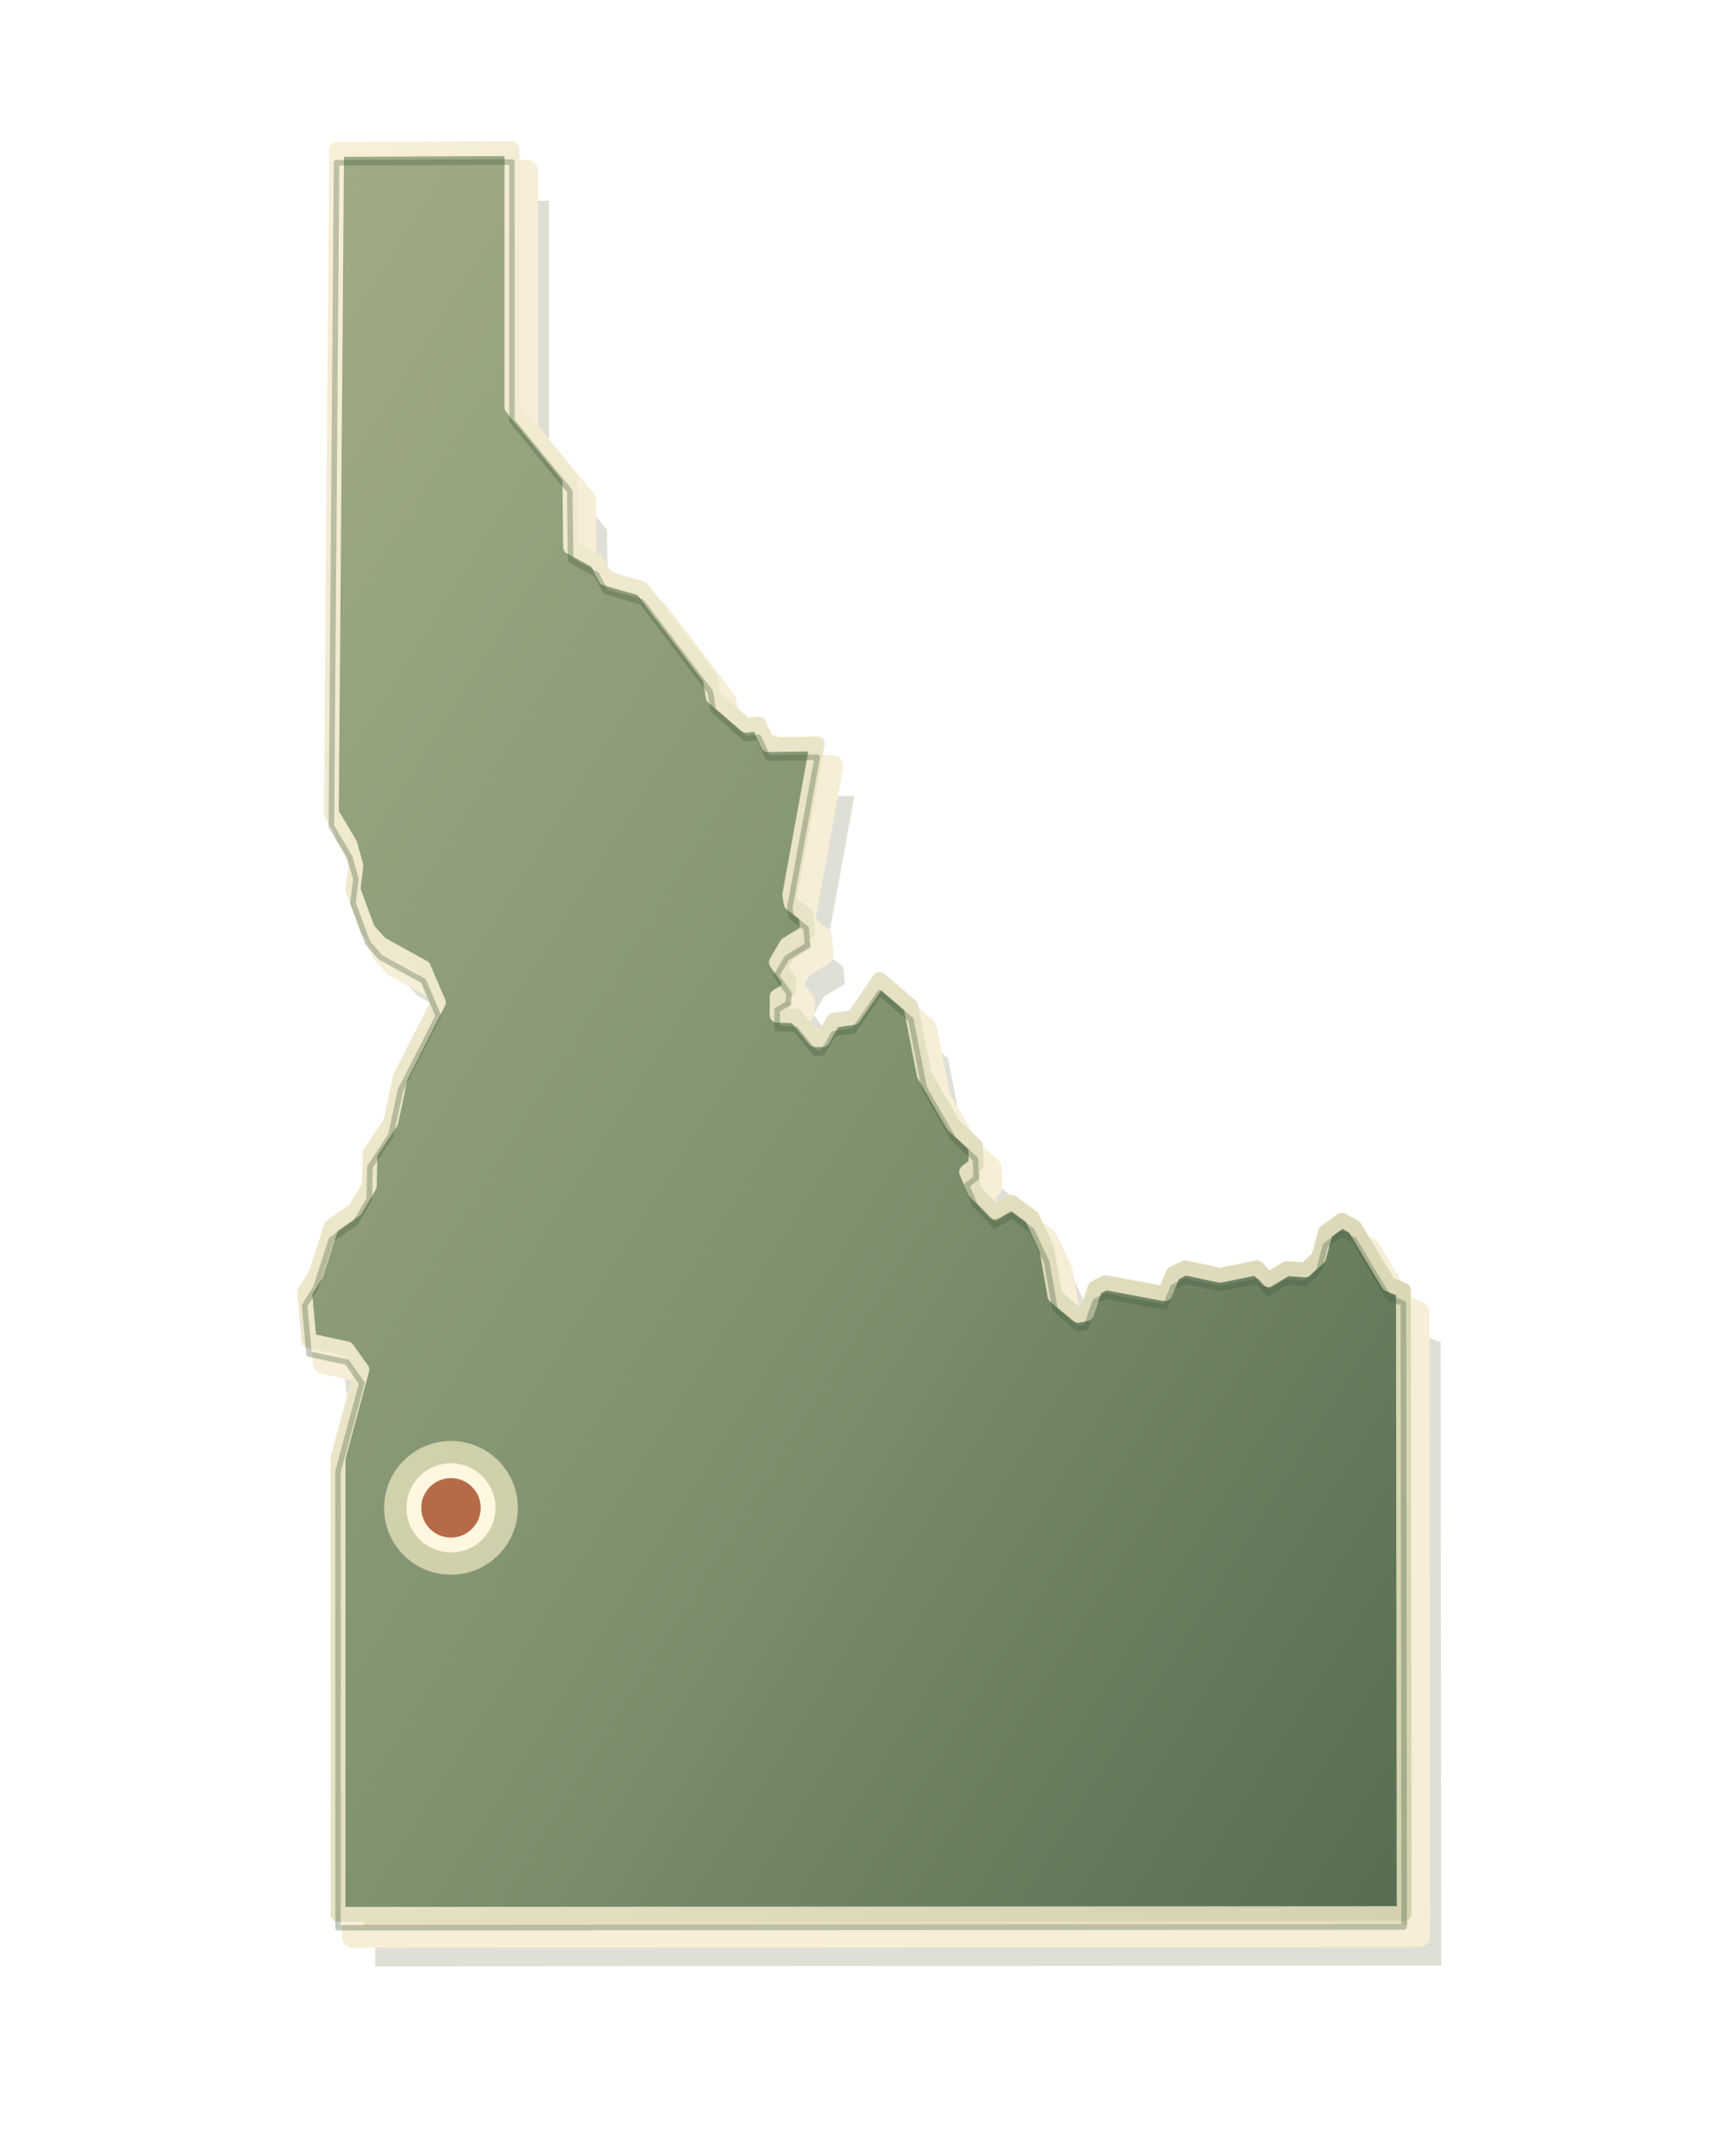
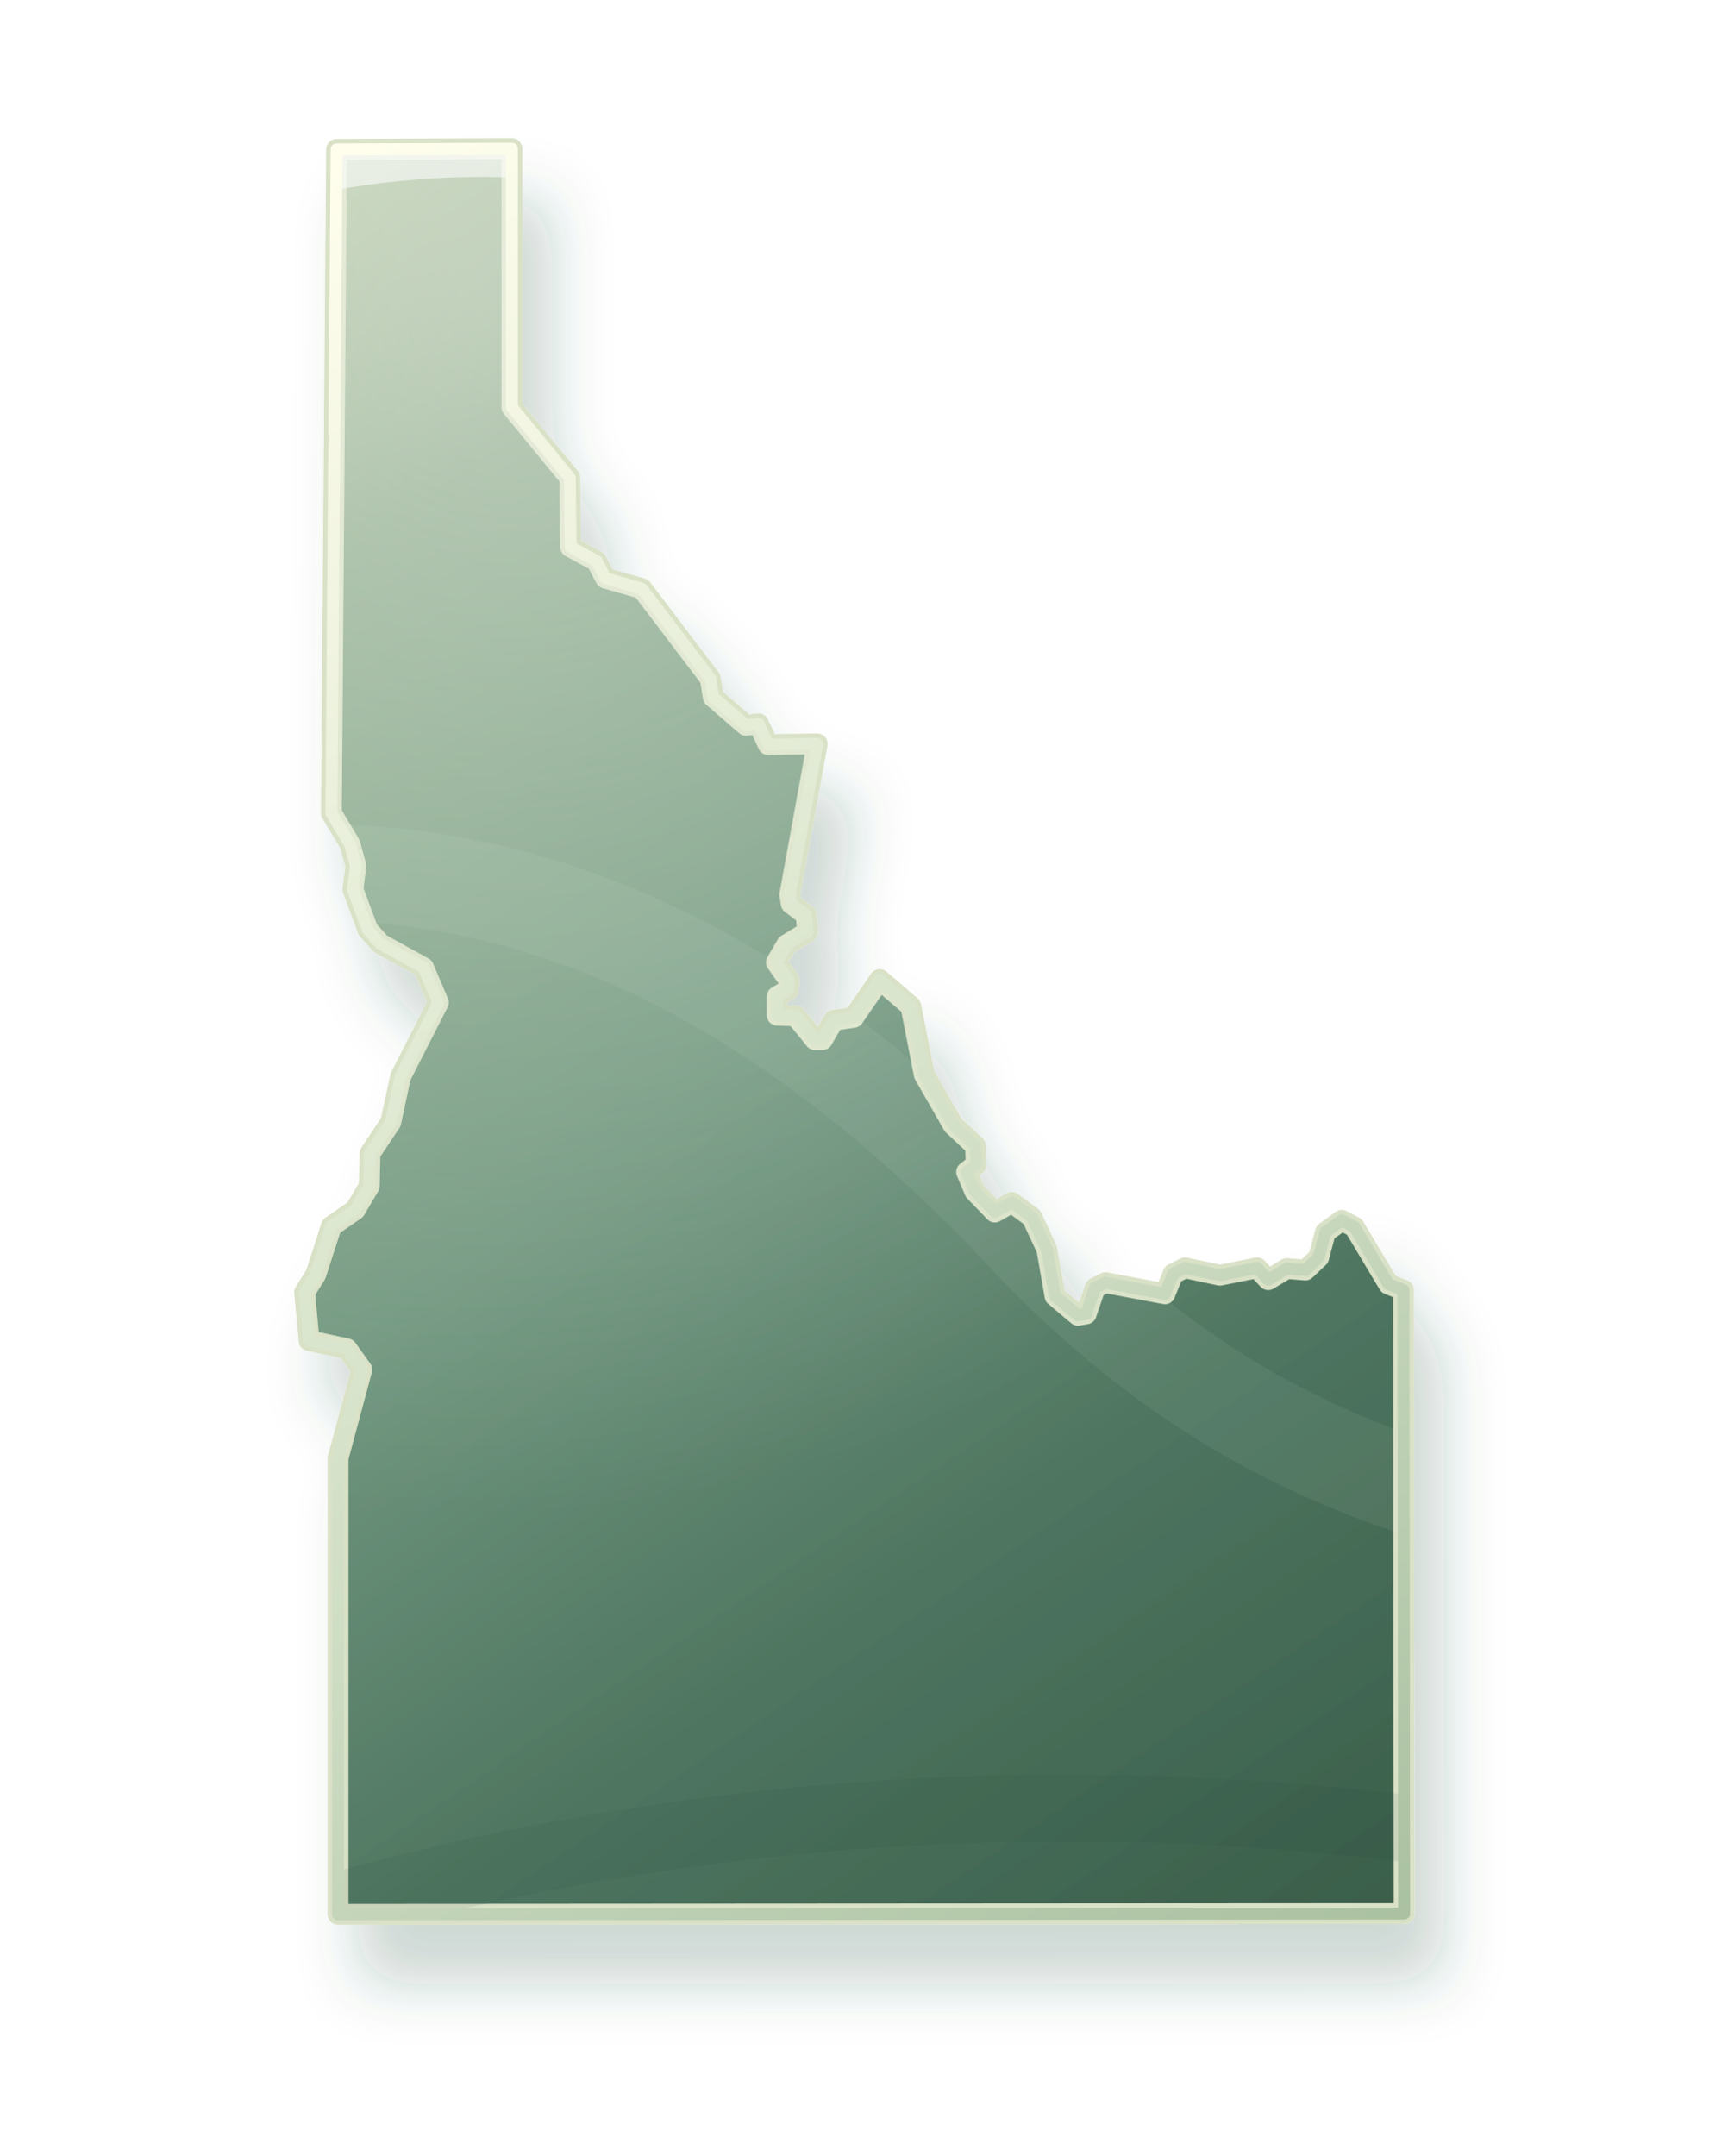
- <svg xmlns="http://www.w3.org/2000/svg" viewBox="0 0 230 290" width="230" height="290" fill="none" role="img" aria-labelledby="title desc">
+ <svg xmlns="http://www.w3.org/2000/svg" viewBox="0 0 230 290" width="230" height="290" fill="none" aria-hidden="true">
  <defs>
-     <linearGradient id="idaho-relief" x1="0" y1="0" x2="1" y2="1">
-       <stop stop-color="#A1AC87" />
-       <stop offset=".55" stop-color="#7E916F" />
-       <stop offset="1" stop-color="#576D51" />
+     <linearGradient id="enamel" x1="34" y1="22" x2="202" y2="271" gradientUnits="userSpaceOnUse">
+       <stop stop-color="#BBCBAB" />
+       <stop offset=".17" stop-color="#92AE8F" />
+       <stop offset=".46" stop-color="#71977F" />
+       <stop offset=".7" stop-color="#4D745F" />
+       <stop offset="1" stop-color="#345844" />
    </linearGradient>
-     <linearGradient id="idaho-edge" x1="0" y1="0" x2="1" y2="1">
-       <stop stop-color="#F8F0D9" />
-       <stop offset="1" stop-color="#D4D2AE" />
+     <linearGradient id="edge" x1="45" y1="22" x2="194" y2="260" gradientUnits="userSpaceOnUse">
+       <stop stop-color="#FFFEED" />
+       <stop offset=".5" stop-color="#D8E4CC" />
+       <stop offset="1" stop-color="#A9C0A0" />
    </linearGradient>
+     <linearGradient id="gloss" x1="92" y1="20" x2="127" y2="183" gradientUnits="userSpaceOnUse">
+       <stop stop-color="#FFFFFF" stop-opacity=".57" />
+       <stop offset=".38" stop-color="#F8FFED" stop-opacity=".24" />
+       <stop offset="1" stop-color="#FFFFFF" stop-opacity="0" />
+     </linearGradient>
+     <radialGradient id="glow" cx="0" cy="0" r="1" gradientTransform="translate(72 39) rotate(48) scale(160 172)" gradientUnits="userSpaceOnUse">
+       <stop stop-color="#FFFFFF" stop-opacity=".36" />
+       <stop offset="1" stop-color="#F9FFF5" stop-opacity="0" />
+     </radialGradient>
+     <clipPath id="idaho-shape">
+       <path d="M188.9 173.6 L189.0 257.5 L45.5 257.6 L45.5 196.2 L48.7 184.3 L46.7 181.5 L41.6 180.4 L41.0 173.9 L42.5 171.5 L44.6 165.0 L47.8 162.8 L49.7 159.6 L49.8 155.2 L52.6 151.0 L53.9 144.9 L59.0 134.9 L57.0 130.2 L51.2 127.0 L49.5 125.1 L47.5 119.7 L47.9 116.5 L47.1 113.6 L44.6 109.4 L45.3 20.1 L68.9 20.0 L68.9 54.8 L76.7 64.3 L76.8 73.6 L80.3 75.5 L81.5 77.8 L86.4 79.2 L95.6 91.3 L96.0 93.8 L100.4 97.6 L102.1 97.4 L103.4 100.2 L110.0 100.1 L106.3 120.4 L106.5 121.6 L108.5 123.1 L108.7 125.4 L105.9 127.1 L104.5 129.5 L106.2 131.9 L106.1 133.2 L104.6 134.1 L104.6 136.6 L107.1 136.7 L109.7 139.9 L110.7 139.9 L112.2 137.3 L114.9 136.9 L118.4 131.8 L122.6 135.4 L124.4 144.6 L128.3 151.4 L131.3 154.2 L131.4 156.7 L130.1 157.7 L131.2 160.3 L133.9 163.1 L136.2 161.8 L138.9 163.8 L140.9 168.1 L142.0 174.4 L145.1 177.0 L146.2 176.8 L147.4 173.3 L148.8 172.6 L156.8 174.1 L157.9 171.4 L159.5 170.6 L164.2 171.6 L169.2 170.6 L170.7 172.2 L173.2 170.7 L175.7 170.9 L177.5 169.2 L178.4 165.8 L180.6 164.2 L182.3 165.1 L186.9 172.8 L188.9 173.6 Z" />
+     </clipPath>
+     <filter id="cast-shadow" x="-20%" y="-15%" width="150%" height="140%" color-interpolation-filters="sRGB">
+       <feDropShadow dx="4" dy="8" stdDeviation="4" flood-color="#2D4F3E" flood-opacity=".23" />
+     </filter>
  </defs>
-   <path d="M188.9 173.6 L189.0 257.5 L45.5 257.6 L45.5 196.2 L48.7 184.3 L46.7 181.5 L41.6 180.4 L41.0 173.9 L42.5 171.5 L44.6 165.0 L47.8 162.8 L49.7 159.6 L49.8 155.2 L52.6 151.0 L53.9 144.9 L59.0 134.9 L57.0 130.2 L51.2 127.0 L49.5 125.1 L47.5 119.7 L47.9 116.5 L47.1 113.6 L44.6 109.4 L45.3 20.1 L68.9 20.0 L68.9 54.8 L76.7 64.3 L76.8 73.6 L80.3 75.5 L81.5 77.8 L86.4 79.2 L95.6 91.3 L96.0 93.8 L100.4 97.6 L102.1 97.4 L103.4 100.2 L110.0 100.1 L106.3 120.4 L106.5 121.6 L108.5 123.1 L108.7 125.4 L105.9 127.1 L104.5 129.5 L106.2 131.9 L106.1 133.2 L104.6 134.1 L104.6 136.6 L107.1 136.7 L109.7 139.9 L110.7 139.9 L112.2 137.3 L114.9 136.9 L118.4 131.8 L122.6 135.4 L124.4 144.6 L128.3 151.4 L131.3 154.2 L131.4 156.7 L130.1 157.7 L131.2 160.3 L133.9 163.1 L136.2 161.8 L138.9 163.8 L140.9 168.1 L142.0 174.4 L145.1 177.0 L146.2 176.8 L147.4 173.3 L148.8 172.6 L156.8 174.1 L157.9 171.4 L159.5 170.6 L164.2 171.6 L169.2 170.6 L170.7 172.2 L173.2 170.7 L175.7 170.9 L177.5 169.2 L178.4 165.8 L180.6 164.2 L182.3 165.1 L186.9 172.8 L188.9 173.6 Z" transform="translate(5 7)" fill="#817E5D" opacity=".25" />
-   <path d="M188.9 173.6 L189.0 257.5 L45.5 257.6 L45.5 196.2 L48.7 184.3 L46.7 181.5 L41.6 180.4 L41.0 173.9 L42.5 171.5 L44.6 165.0 L47.8 162.8 L49.7 159.6 L49.8 155.2 L52.6 151.0 L53.9 144.9 L59.0 134.9 L57.0 130.2 L51.2 127.0 L49.5 125.1 L47.5 119.7 L47.9 116.5 L47.1 113.6 L44.6 109.4 L45.3 20.1 L68.9 20.0 L68.9 54.8 L76.7 64.3 L76.8 73.6 L80.3 75.5 L81.5 77.8 L86.4 79.2 L95.6 91.3 L96.0 93.8 L100.4 97.6 L102.1 97.4 L103.4 100.2 L110.0 100.1 L106.3 120.4 L106.5 121.6 L108.5 123.1 L108.7 125.4 L105.9 127.1 L104.5 129.5 L106.2 131.9 L106.1 133.2 L104.6 134.1 L104.6 136.6 L107.1 136.7 L109.7 139.9 L110.7 139.9 L112.2 137.3 L114.9 136.9 L118.4 131.8 L122.6 135.4 L124.4 144.6 L128.3 151.4 L131.3 154.2 L131.4 156.7 L130.1 157.7 L131.2 160.3 L133.9 163.1 L136.2 161.8 L138.9 163.8 L140.9 168.1 L142.0 174.4 L145.1 177.0 L146.2 176.8 L147.4 173.3 L148.8 172.6 L156.8 174.1 L157.9 171.4 L159.5 170.6 L164.2 171.6 L169.2 170.6 L170.7 172.2 L173.2 170.7 L175.7 170.9 L177.5 169.2 L178.4 165.8 L180.6 164.2 L182.3 165.1 L186.9 172.8 L188.9 173.6 Z" transform="translate(2 3)" fill="#E5DFC1" stroke="#F6EED7" stroke-width="3" stroke-linejoin="round" />
-   <path d="M188.9 173.6 L189.0 257.5 L45.5 257.6 L45.5 196.2 L48.7 184.3 L46.7 181.5 L41.6 180.4 L41.0 173.9 L42.5 171.5 L44.6 165.0 L47.8 162.8 L49.7 159.6 L49.8 155.2 L52.6 151.0 L53.9 144.9 L59.0 134.9 L57.0 130.2 L51.2 127.0 L49.5 125.1 L47.5 119.7 L47.9 116.5 L47.1 113.6 L44.6 109.4 L45.3 20.1 L68.9 20.0 L68.9 54.8 L76.7 64.3 L76.8 73.6 L80.3 75.5 L81.5 77.8 L86.4 79.2 L95.6 91.3 L96.0 93.8 L100.4 97.6 L102.1 97.4 L103.4 100.2 L110.0 100.1 L106.3 120.4 L106.5 121.6 L108.5 123.1 L108.7 125.4 L105.9 127.1 L104.5 129.5 L106.2 131.9 L106.1 133.2 L104.6 134.1 L104.6 136.6 L107.1 136.7 L109.7 139.9 L110.7 139.9 L112.2 137.3 L114.9 136.9 L118.4 131.8 L122.6 135.4 L124.4 144.6 L128.3 151.4 L131.3 154.2 L131.4 156.7 L130.1 157.7 L131.2 160.3 L133.9 163.1 L136.2 161.8 L138.9 163.8 L140.9 168.1 L142.0 174.4 L145.1 177.0 L146.2 176.8 L147.4 173.3 L148.8 172.6 L156.8 174.1 L157.9 171.4 L159.5 170.6 L164.2 171.6 L169.2 170.6 L170.7 172.2 L173.2 170.7 L175.7 170.9 L177.5 169.2 L178.4 165.8 L180.6 164.2 L182.3 165.1 L186.9 172.8 L188.9 173.6 Z" fill="url(#idaho-relief)" stroke="url(#idaho-edge)" stroke-width="2" stroke-linejoin="round" />
-   <path d="M188.9 173.6 L189.0 257.5 L45.5 257.6 L45.5 196.2 L48.7 184.3 L46.7 181.5 L41.6 180.4 L41.0 173.9 L42.5 171.5 L44.6 165.0 L47.8 162.8 L49.7 159.6 L49.8 155.2 L52.6 151.0 L53.9 144.9 L59.0 134.9 L57.0 130.2 L51.2 127.0 L49.5 125.1 L47.5 119.7 L47.9 116.5 L47.1 113.6 L44.6 109.4 L45.3 20.1 L68.9 20.0 L68.9 54.8 L76.7 64.3 L76.8 73.6 L80.3 75.5 L81.5 77.8 L86.4 79.2 L95.6 91.3 L96.0 93.8 L100.4 97.6 L102.1 97.4 L103.4 100.2 L110.0 100.1 L106.3 120.4 L106.5 121.6 L108.5 123.1 L108.7 125.4 L105.9 127.1 L104.5 129.5 L106.2 131.9 L106.1 133.2 L104.6 134.1 L104.6 136.6 L107.1 136.7 L109.7 139.9 L110.7 139.9 L112.2 137.3 L114.9 136.9 L118.4 131.8 L122.6 135.4 L124.4 144.6 L128.3 151.4 L131.3 154.2 L131.4 156.7 L130.1 157.7 L131.2 160.3 L133.9 163.1 L136.2 161.8 L138.9 163.8 L140.9 168.1 L142.0 174.4 L145.1 177.0 L146.2 176.8 L147.4 173.3 L148.8 172.6 L156.8 174.1 L157.9 171.4 L159.5 170.6 L164.2 171.6 L169.2 170.6 L170.7 172.2 L173.2 170.7 L175.7 170.9 L177.5 169.2 L178.4 165.8 L180.6 164.2 L182.3 165.1 L186.9 172.8 L188.9 173.6 Z" fill="none" stroke="#40583D" stroke-width=".75" stroke-linejoin="round" opacity=".32" transform="translate(0 1.8)" />
-   <circle cx="60.7" cy="202.9" r="9" fill="#F9EFCA" opacity=".65" />
-   <circle cx="60.7" cy="202.9" r="5" fill="#B66A47" stroke="#FFF7DF" stroke-width="2" />
+   <path d="M188.9 173.6 L189.0 257.5 L45.5 257.6 L45.5 196.2 L48.7 184.3 L46.7 181.5 L41.6 180.4 L41.0 173.9 L42.5 171.5 L44.6 165.0 L47.8 162.8 L49.7 159.6 L49.8 155.2 L52.6 151.0 L53.9 144.9 L59.0 134.9 L57.0 130.2 L51.2 127.0 L49.5 125.1 L47.5 119.7 L47.9 116.5 L47.1 113.6 L44.6 109.4 L45.3 20.1 L68.9 20.0 L68.9 54.8 L76.7 64.3 L76.8 73.6 L80.3 75.5 L81.5 77.8 L86.4 79.2 L95.6 91.3 L96.0 93.8 L100.4 97.6 L102.1 97.4 L103.4 100.2 L110.0 100.1 L106.3 120.4 L106.5 121.6 L108.5 123.1 L108.7 125.4 L105.9 127.1 L104.5 129.5 L106.2 131.9 L106.1 133.2 L104.6 134.1 L104.6 136.6 L107.1 136.7 L109.7 139.9 L110.7 139.9 L112.2 137.3 L114.9 136.9 L118.4 131.8 L122.6 135.4 L124.4 144.6 L128.3 151.4 L131.3 154.2 L131.4 156.7 L130.1 157.7 L131.2 160.3 L133.9 163.1 L136.2 161.8 L138.9 163.8 L140.9 168.1 L142.0 174.4 L145.1 177.0 L146.2 176.8 L147.4 173.3 L148.8 172.6 L156.8 174.1 L157.9 171.4 L159.5 170.6 L164.2 171.6 L169.2 170.6 L170.7 172.2 L173.2 170.7 L175.7 170.9 L177.5 169.2 L178.4 165.8 L180.6 164.2 L182.3 165.1 L186.9 172.8 L188.9 173.6 Z" fill="url(#enamel)" stroke="#D9E1C6" stroke-width="2.8" stroke-linejoin="round" filter="url(#cast-shadow)" />
+   <g clip-path="url(#idaho-shape)">
+     <rect width="230" height="290" fill="url(#glow)" />
+     <path d="M12 36C70 10 117 28 153 67C173 91 183 128 219 152L224 8H9Z" fill="url(#gloss)" />
+     <path d="M18 120C69 109 107 134 136 164C168 199 196 201 220 209" stroke="#EDFFEA" stroke-width="13" opacity=".065" />
+     <path d="M40 258Q112 237 189 246" stroke="#173E32" stroke-width="9" opacity=".08" />
+   </g>
+   <path d="M188.9 173.6 L189.0 257.5 L45.5 257.6 L45.5 196.2 L48.7 184.3 L46.7 181.5 L41.6 180.4 L41.0 173.9 L42.5 171.5 L44.6 165.0 L47.8 162.8 L49.7 159.6 L49.8 155.2 L52.6 151.0 L53.9 144.9 L59.0 134.9 L57.0 130.2 L51.2 127.0 L49.5 125.1 L47.5 119.7 L47.9 116.5 L47.1 113.6 L44.6 109.4 L45.3 20.1 L68.9 20.0 L68.9 54.8 L76.7 64.3 L76.8 73.6 L80.3 75.5 L81.5 77.8 L86.4 79.2 L95.6 91.3 L96.0 93.8 L100.4 97.6 L102.1 97.4 L103.4 100.2 L110.0 100.1 L106.3 120.4 L106.5 121.6 L108.5 123.1 L108.7 125.4 L105.9 127.1 L104.5 129.5 L106.2 131.9 L106.1 133.2 L104.6 134.1 L104.6 136.6 L107.1 136.7 L109.7 139.9 L110.7 139.9 L112.2 137.3 L114.9 136.9 L118.4 131.8 L122.6 135.4 L124.4 144.6 L128.3 151.4 L131.3 154.2 L131.4 156.7 L130.1 157.7 L131.2 160.3 L133.9 163.1 L136.2 161.8 L138.9 163.8 L140.9 168.1 L142.0 174.4 L145.1 177.0 L146.2 176.8 L147.4 173.3 L148.8 172.6 L156.8 174.1 L157.9 171.4 L159.5 170.6 L164.2 171.6 L169.2 170.6 L170.7 172.2 L173.2 170.7 L175.7 170.9 L177.5 169.2 L178.4 165.8 L180.6 164.2 L182.3 165.1 L186.9 172.8 L188.9 173.6 Z" fill="none" stroke="url(#edge)" stroke-width="1.6" stroke-linejoin="round" />
</svg>
